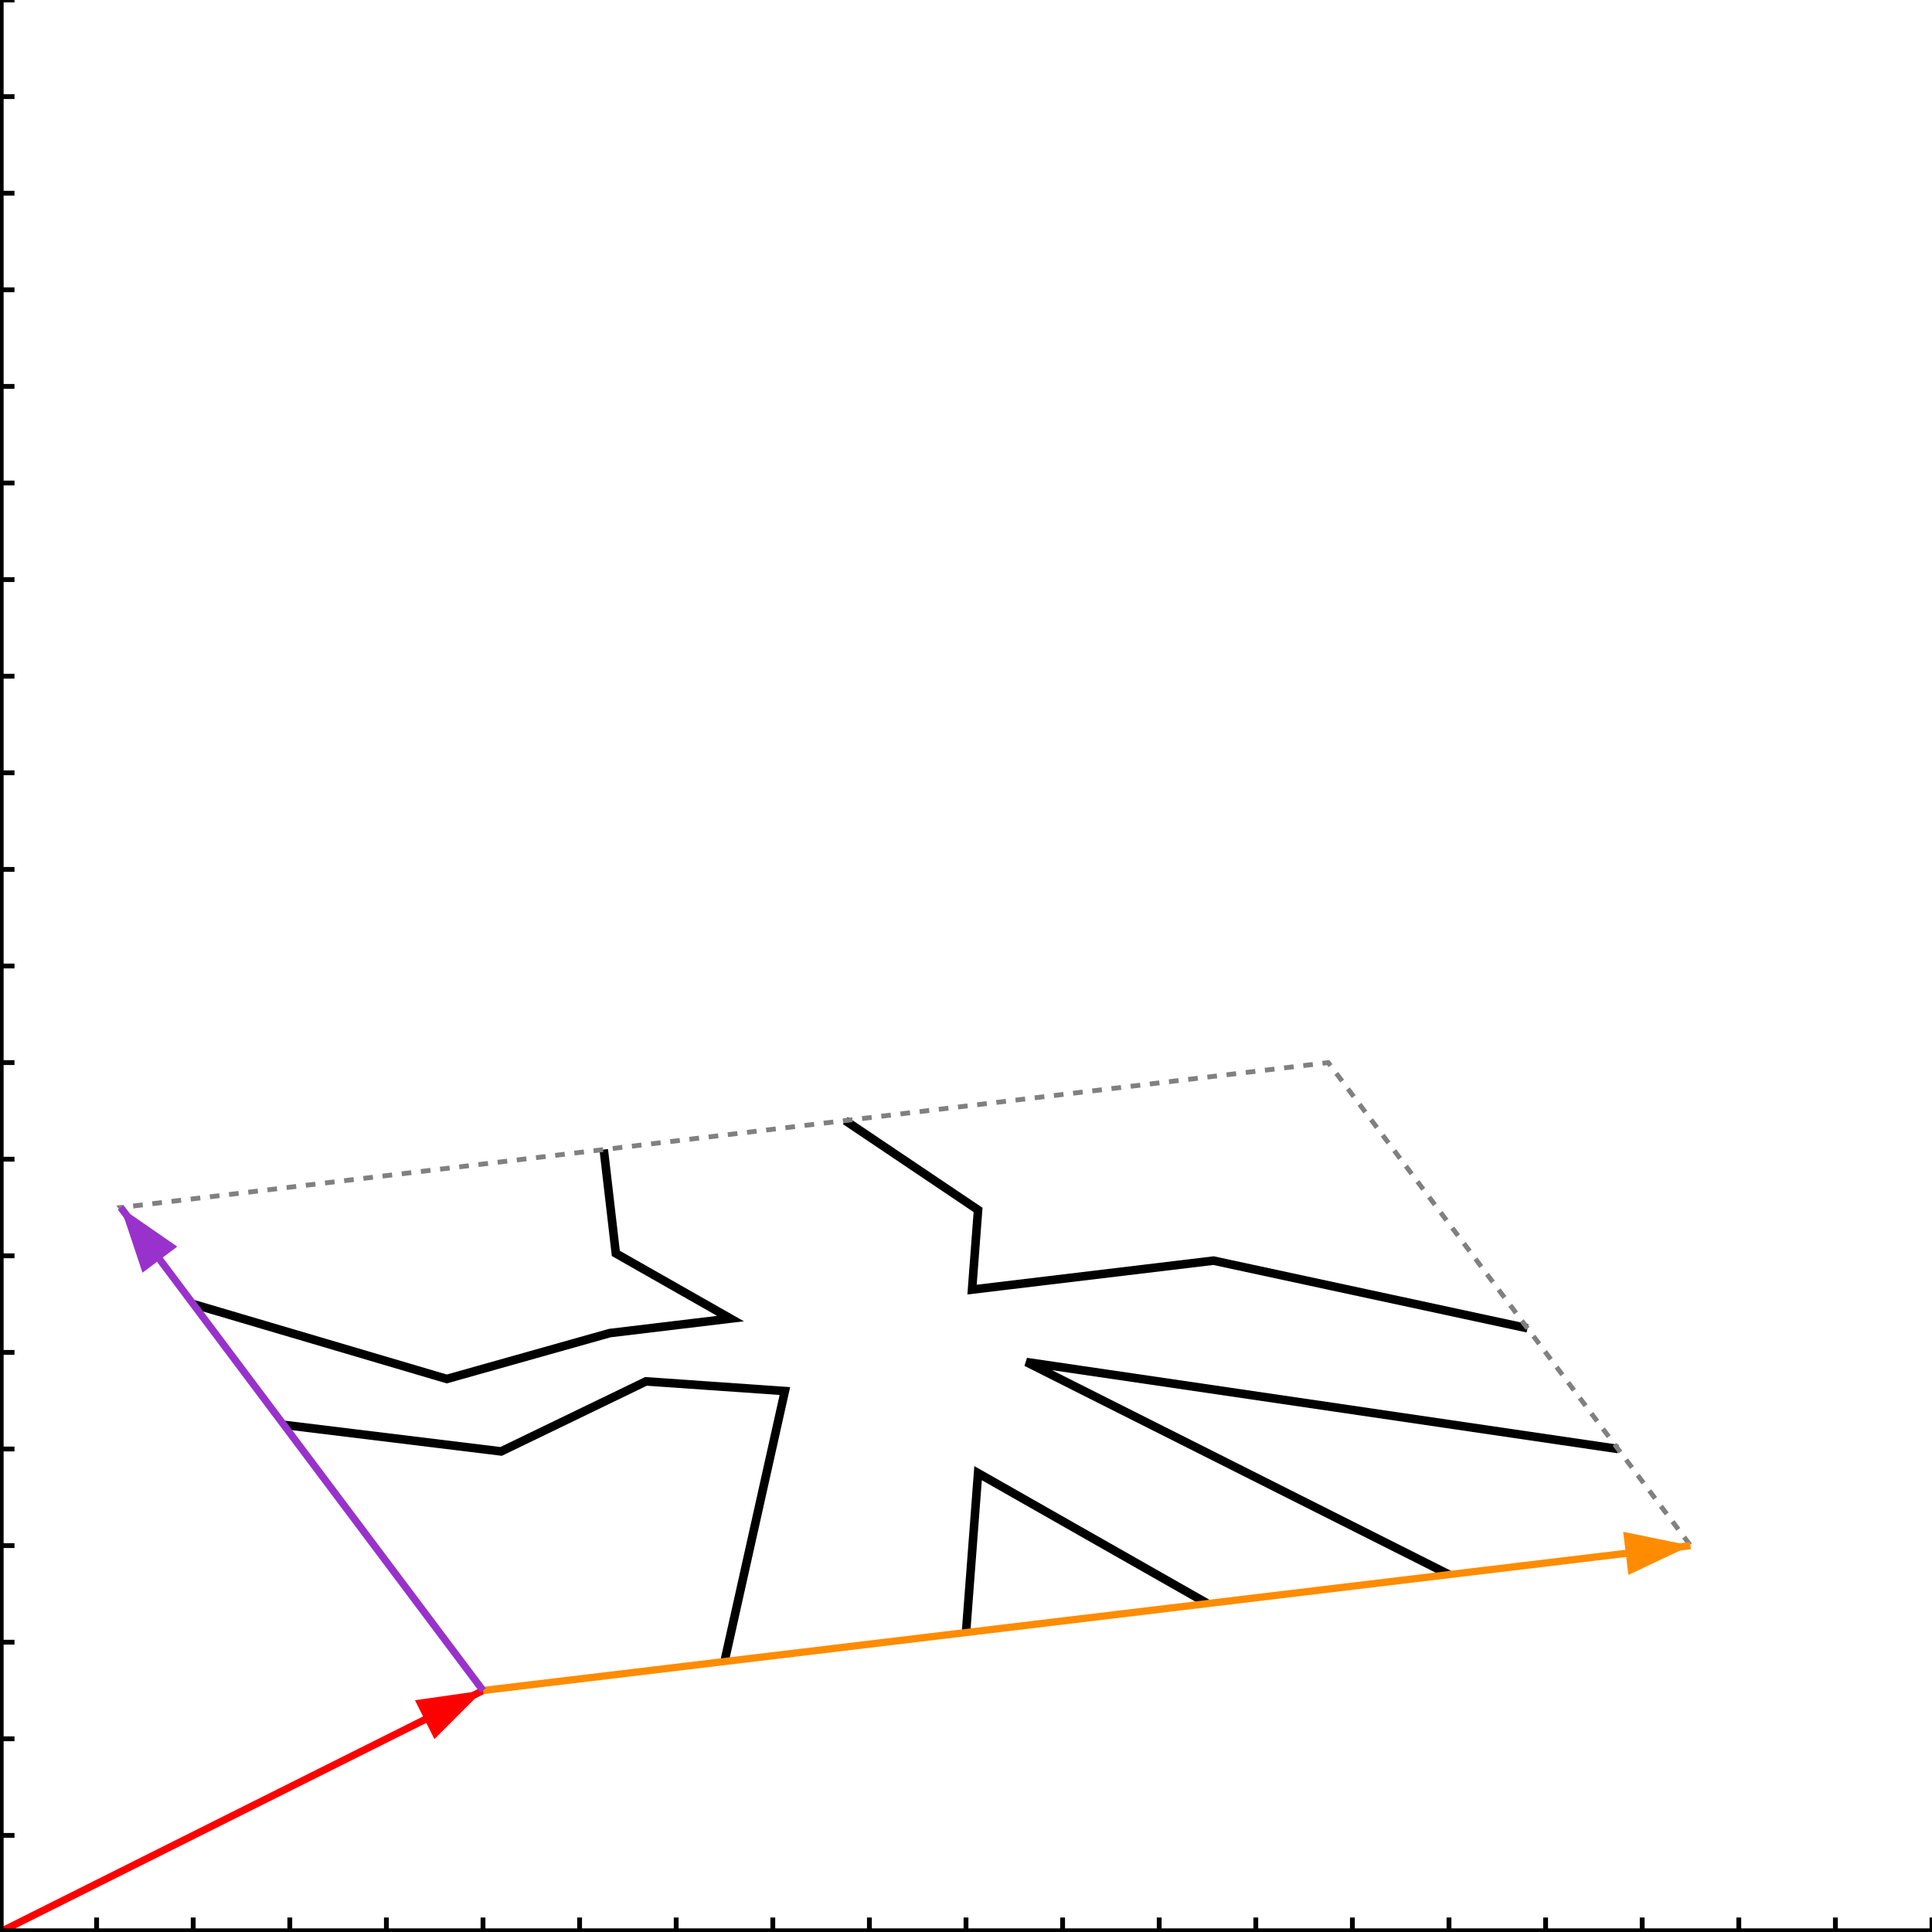
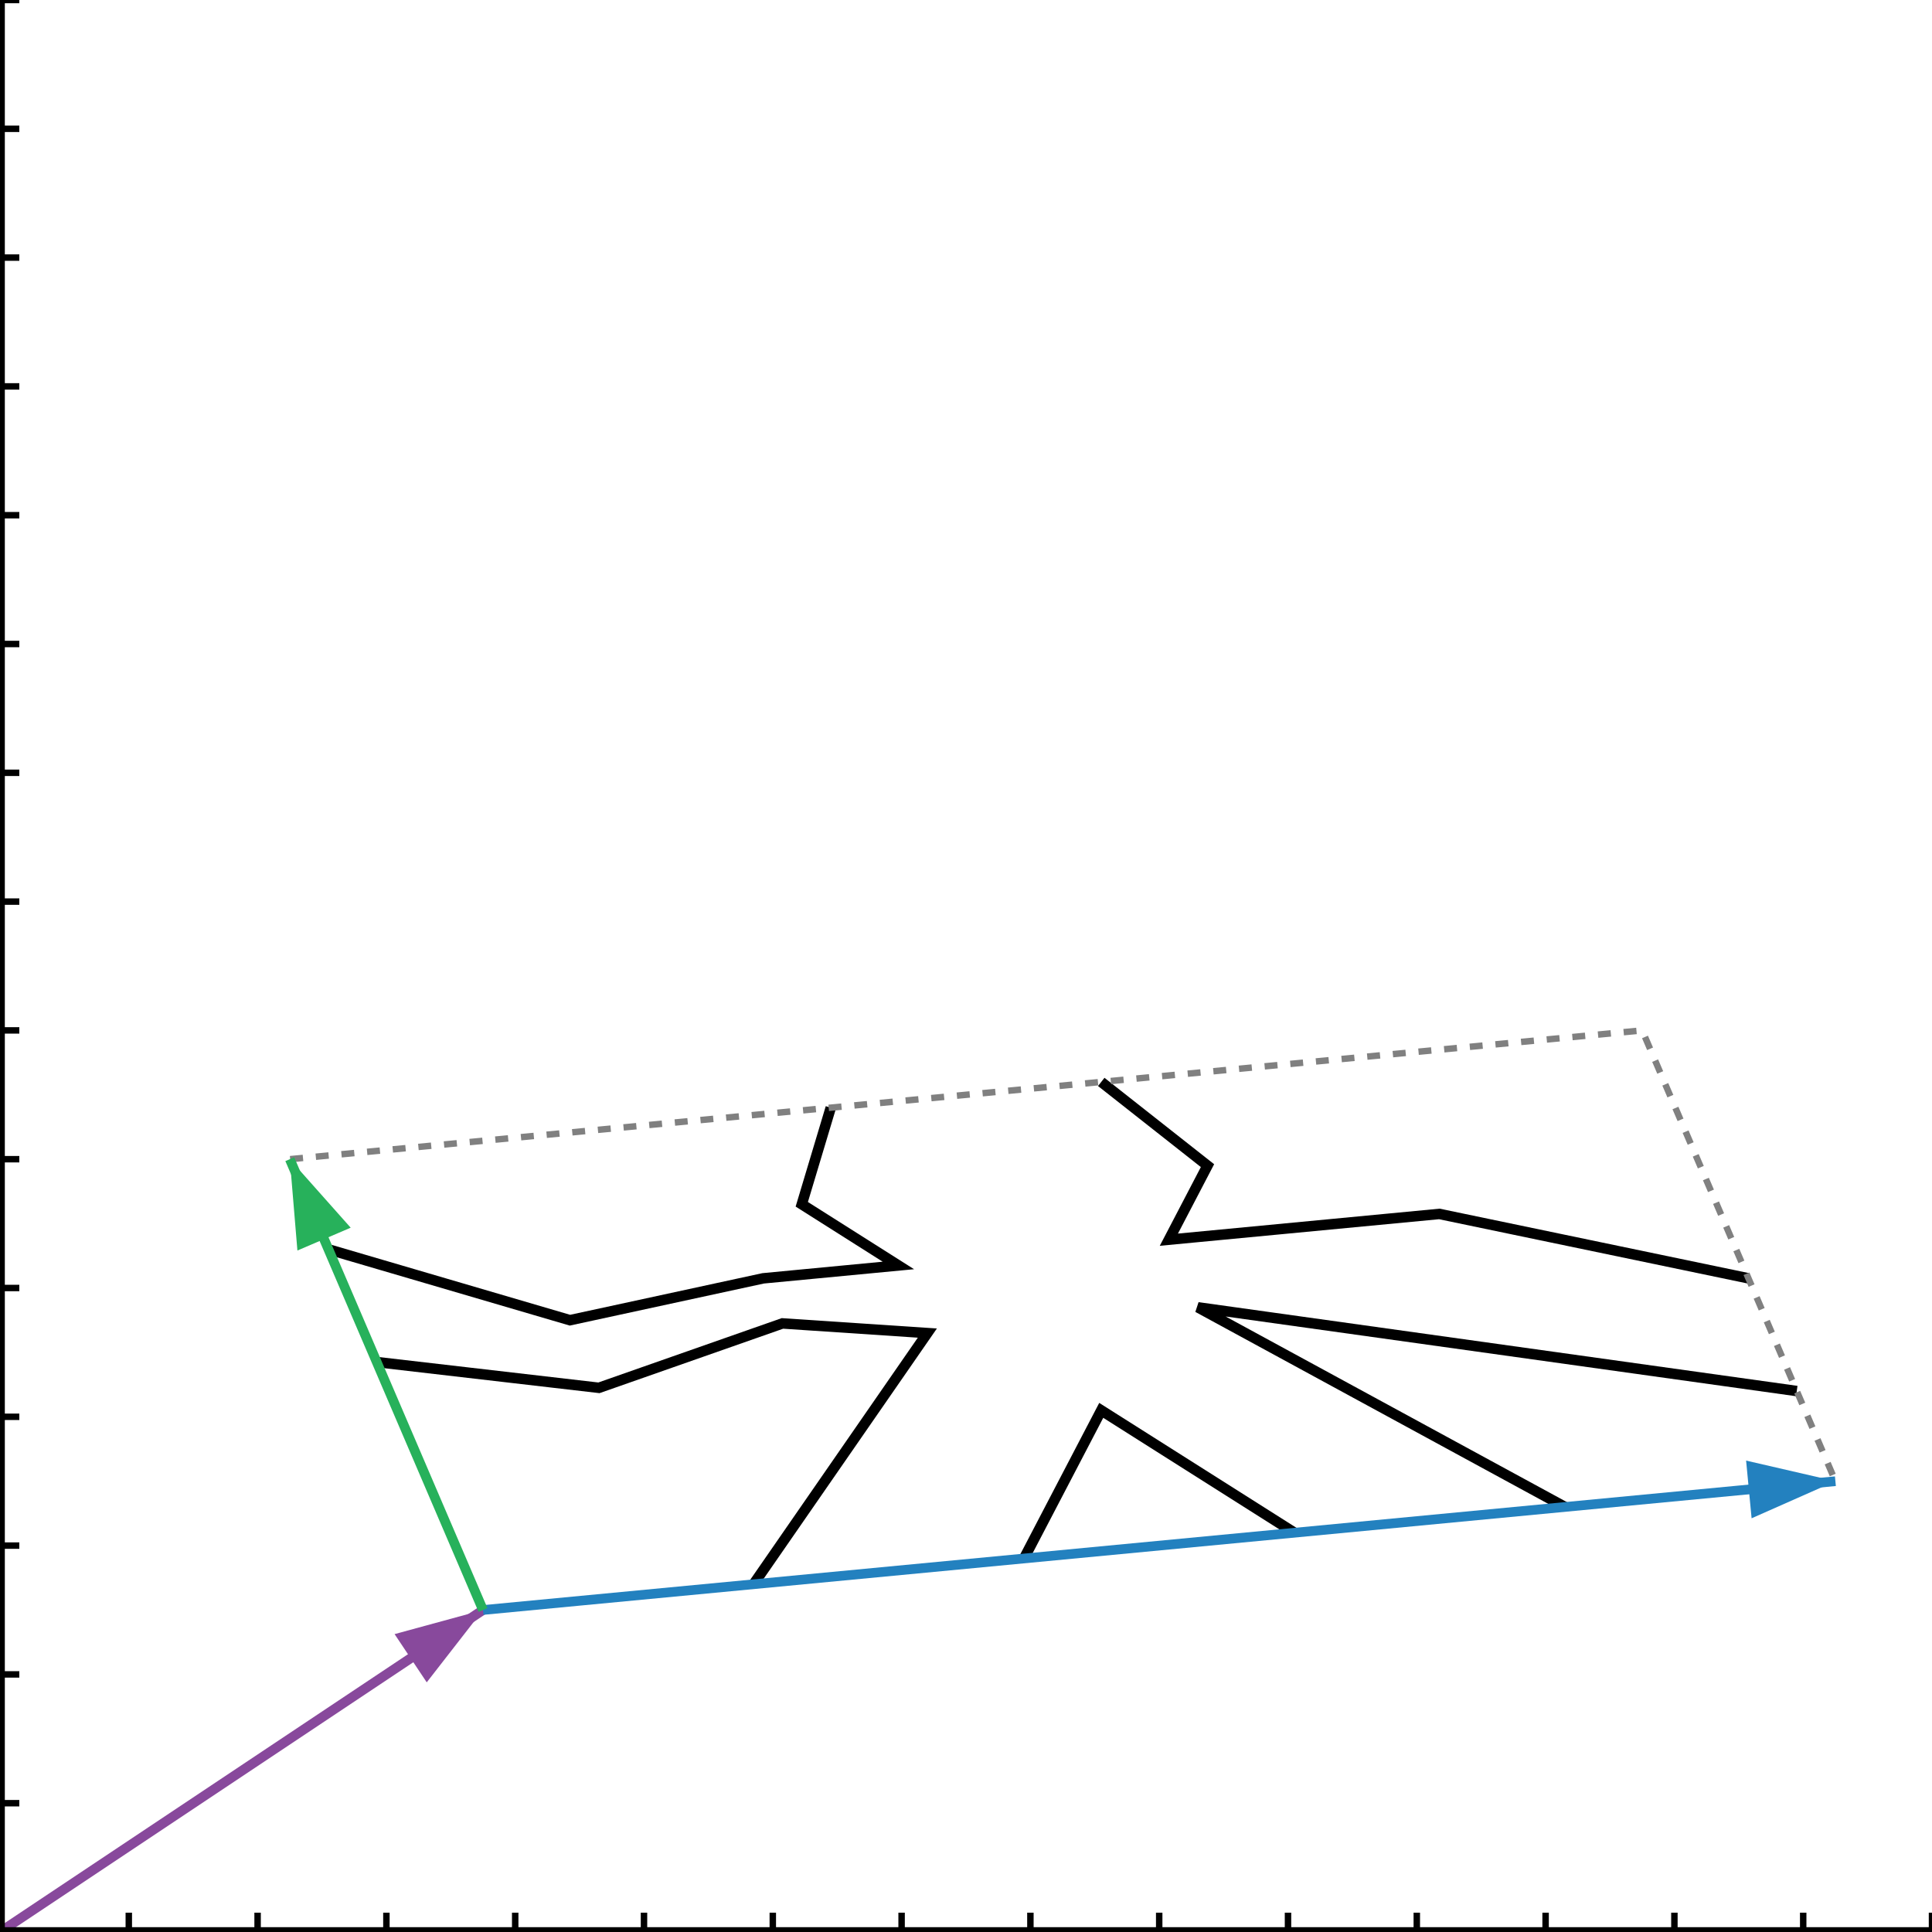
- <svg xmlns="http://www.w3.org/2000/svg" version="1.1" x="0" y="0" width="400" height="400">
+ <svg xmlns="http://www.w3.org/2000/svg" version="1.1" x="0" y="0" width="300" height="300">
  <defs>
    <marker id="a-arrow" markerWidth="10" markerHeight="10" refX="9" refY="3" orient="auto" markerUnits="strokeWidth">
-       <path d="M0,0 L0,6 L9,3 z" fill="#f00" />
+       <path d="M0,0 L0,6 L9,3 z" fill="#88499c" />
    </marker>
    <marker id="b-arrow" markerWidth="10" markerHeight="10" refX="9" refY="3" orient="auto" markerUnits="strokeWidth">
-       <path d="M0,0 L0,6 L9,3 z" fill="#FF8C00" />
+       <path d="M0,0 L0,6 L9,3 z" fill="#2381bf" />
    </marker>
    <marker id="c-arrow" markerWidth="10" markerHeight="10" refX="9" refY="3" orient="auto" markerUnits="strokeWidth">
-       <path d="M0,0 L0,6 L9,3 z" fill="#9932CC" />
+       <path d="M0,0 L0,6 L9,3 z" fill="#27b15b" />
    </marker>
  </defs>
-   <polyline stroke="Black" stroke-width="1.774" fill="None" points="58.75,295 103.75,300.5 133.75,286 162.5,288 150,344" />
-   <polyline stroke="Black" stroke-width="1.774" fill="None" points="40,270 92.5,285.5 126.25,276 151.25,273 127.5,259.5 125,238" />
-   <polyline stroke="Black" stroke-width="1.774" fill="None" points="175,232 202.5,250.5 201.25,267 251.25,261 316.25,275" />
-   <polyline stroke="Black" stroke-width="1.774" fill="None" points="335,300 212.5,282 300,326" />
-   <polyline stroke="Black" stroke-width="1.774" fill="None" points="200,338 202.5,305 250,332" />
-   <polyline stroke="Grey" stroke-width="1" stroke-dasharray="2,2" fill="None" points="100,350 350,320 275,220 25,250 100,350" />
-   <line x1="0" y1="400" x2="100" y2="350" stroke="#f00" stroke-width="1.5" marker-end="url(#a-arrow)" />
-   <line x1="100" y1="350" x2="350" y2="320" stroke="#FF8C00" stroke-width="1.5" marker-end="url(#b-arrow)" />
-   <line x1="100" y1="350" x2="25" y2="250" stroke="#9932CC" stroke-width="1.5" marker-end="url(#c-arrow)" />
-   <line x1="0" y1="400" x2="400" y2="400" stroke="black" stroke-width="1.5" />
-   <line x1="0" y1="0" x2="0" y2="400" stroke="black" stroke-width="1.5" />
-   <line x1="0" y1="400" x2="0" y2="397" stroke="black" stroke-width="1.0" />
-   <line x1="20" y1="400" x2="20" y2="397" stroke="black" stroke-width="1.0" />
-   <line x1="40" y1="400" x2="40" y2="397" stroke="black" stroke-width="1.0" />
-   <line x1="60" y1="400" x2="60" y2="397" stroke="black" stroke-width="1.0" />
-   <line x1="80" y1="400" x2="80" y2="397" stroke="black" stroke-width="1.0" />
-   <line x1="100" y1="400" x2="100" y2="397" stroke="black" stroke-width="1.0" />
-   <line x1="120" y1="400" x2="120" y2="397" stroke="black" stroke-width="1.0" />
-   <line x1="140" y1="400" x2="140" y2="397" stroke="black" stroke-width="1.0" />
-   <line x1="160" y1="400" x2="160" y2="397" stroke="black" stroke-width="1.0" />
-   <line x1="180" y1="400" x2="180" y2="397" stroke="black" stroke-width="1.0" />
-   <line x1="200" y1="400" x2="200" y2="397" stroke="black" stroke-width="1.0" />
-   <line x1="220" y1="400" x2="220" y2="397" stroke="black" stroke-width="1.0" />
-   <line x1="240" y1="400" x2="240" y2="397" stroke="black" stroke-width="1.0" />
-   <line x1="260" y1="400" x2="260" y2="397" stroke="black" stroke-width="1.0" />
-   <line x1="280" y1="400" x2="280" y2="397" stroke="black" stroke-width="1.0" />
-   <line x1="300" y1="400" x2="300" y2="397" stroke="black" stroke-width="1.0" />
-   <line x1="320" y1="400" x2="320" y2="397" stroke="black" stroke-width="1.0" />
-   <line x1="340" y1="400" x2="340" y2="397" stroke="black" stroke-width="1.0" />
-   <line x1="360" y1="400" x2="360" y2="397" stroke="black" stroke-width="1.0" />
-   <line x1="380" y1="400" x2="380" y2="397" stroke="black" stroke-width="1.0" />
-   <line x1="400" y1="400" x2="400" y2="397" stroke="black" stroke-width="1.0" />
-   <line x1="0" y1="400" x2="3" y2="400" stroke="black" stroke-width="1.0" />
-   <line x1="0" y1="380" x2="3" y2="380" stroke="black" stroke-width="1.0" />
-   <line x1="0" y1="360" x2="3" y2="360" stroke="black" stroke-width="1.0" />
-   <line x1="0" y1="340" x2="3" y2="340" stroke="black" stroke-width="1.0" />
-   <line x1="0" y1="320" x2="3" y2="320" stroke="black" stroke-width="1.0" />
+   <polyline stroke="Black" stroke-width="1.624" fill="None" points="58.5,211.5 93,215.5 121.5,205.5 144,207 117,246" />
+   <polyline stroke="Black" stroke-width="1.624" fill="None" points="51,194 88.5,205 118.5,198.5 139.5,196.5 124.5,187 129,172" />
+   <polyline stroke="Black" stroke-width="1.624" fill="None" points="171,168 187.5,181 181.5,192.5 223.5,188.5 271.5,198.5" />
+   <polyline stroke="Black" stroke-width="1.624" fill="None" points="279,216 186,203 243,234" />
+   <polyline stroke="Black" stroke-width="1.624" fill="None" points="159,242 171,219 201,238" />
+   <polyline stroke="Grey" stroke-width="1" stroke-dasharray="2,2" fill="None" points="75,250 285,230 255,160 45,180 75,250" />
+   <line x1="0" y1="300" x2="75" y2="250" stroke="#88499c" stroke-width="1.5" marker-end="url(#a-arrow)" />
+   <line x1="75" y1="250" x2="285" y2="230" stroke="#2381bf" stroke-width="1.5" marker-end="url(#b-arrow)" />
+   <line x1="75" y1="250" x2="45" y2="180" stroke="#27b15b" stroke-width="1.5" marker-end="url(#c-arrow)" />
+   <line x1="0" y1="300" x2="300" y2="300" stroke="black" stroke-width="1.5" />
+   <line x1="0" y1="0" x2="0" y2="300" stroke="black" stroke-width="1.5" />
+   <line x1="0" y1="300" x2="0" y2="297" stroke="black" stroke-width="1.0" />
+   <line x1="20" y1="300" x2="20" y2="297" stroke="black" stroke-width="1.0" />
+   <line x1="40" y1="300" x2="40" y2="297" stroke="black" stroke-width="1.0" />
+   <line x1="60" y1="300" x2="60" y2="297" stroke="black" stroke-width="1.0" />
+   <line x1="80" y1="300" x2="80" y2="297" stroke="black" stroke-width="1.0" />
+   <line x1="100" y1="300" x2="100" y2="297" stroke="black" stroke-width="1.0" />
+   <line x1="120" y1="300" x2="120" y2="297" stroke="black" stroke-width="1.0" />
+   <line x1="140" y1="300" x2="140" y2="297" stroke="black" stroke-width="1.0" />
+   <line x1="160" y1="300" x2="160" y2="297" stroke="black" stroke-width="1.0" />
+   <line x1="180" y1="300" x2="180" y2="297" stroke="black" stroke-width="1.0" />
+   <line x1="200" y1="300" x2="200" y2="297" stroke="black" stroke-width="1.0" />
+   <line x1="220" y1="300" x2="220" y2="297" stroke="black" stroke-width="1.0" />
+   <line x1="240" y1="300" x2="240" y2="297" stroke="black" stroke-width="1.0" />
+   <line x1="260" y1="300" x2="260" y2="297" stroke="black" stroke-width="1.0" />
+   <line x1="280" y1="300" x2="280" y2="297" stroke="black" stroke-width="1.0" />
+   <line x1="300" y1="300" x2="300" y2="297" stroke="black" stroke-width="1.0" />
  <line x1="0" y1="300" x2="3" y2="300" stroke="black" stroke-width="1.0" />
  <line x1="0" y1="280" x2="3" y2="280" stroke="black" stroke-width="1.0" />
  <line x1="0" y1="260" x2="3" y2="260" stroke="black" stroke-width="1.0" />
  <line x1="0" y1="240" x2="3" y2="240" stroke="black" stroke-width="1.0" />
  <line x1="0" y1="220" x2="3" y2="220" stroke="black" stroke-width="1.0" />
  <line x1="0" y1="200" x2="3" y2="200" stroke="black" stroke-width="1.0" />
  <line x1="0" y1="180" x2="3" y2="180" stroke="black" stroke-width="1.0" />
  <line x1="0" y1="160" x2="3" y2="160" stroke="black" stroke-width="1.0" />
  <line x1="0" y1="140" x2="3" y2="140" stroke="black" stroke-width="1.0" />
  <line x1="0" y1="120" x2="3" y2="120" stroke="black" stroke-width="1.0" />
  <line x1="0" y1="100" x2="3" y2="100" stroke="black" stroke-width="1.0" />
  <line x1="0" y1="80" x2="3" y2="80" stroke="black" stroke-width="1.0" />
  <line x1="0" y1="60" x2="3" y2="60" stroke="black" stroke-width="1.0" />
  <line x1="0" y1="40" x2="3" y2="40" stroke="black" stroke-width="1.0" />
  <line x1="0" y1="20" x2="3" y2="20" stroke="black" stroke-width="1.0" />
  <line x1="0" y1="0" x2="3" y2="0" stroke="black" stroke-width="1.0" />
</svg>
